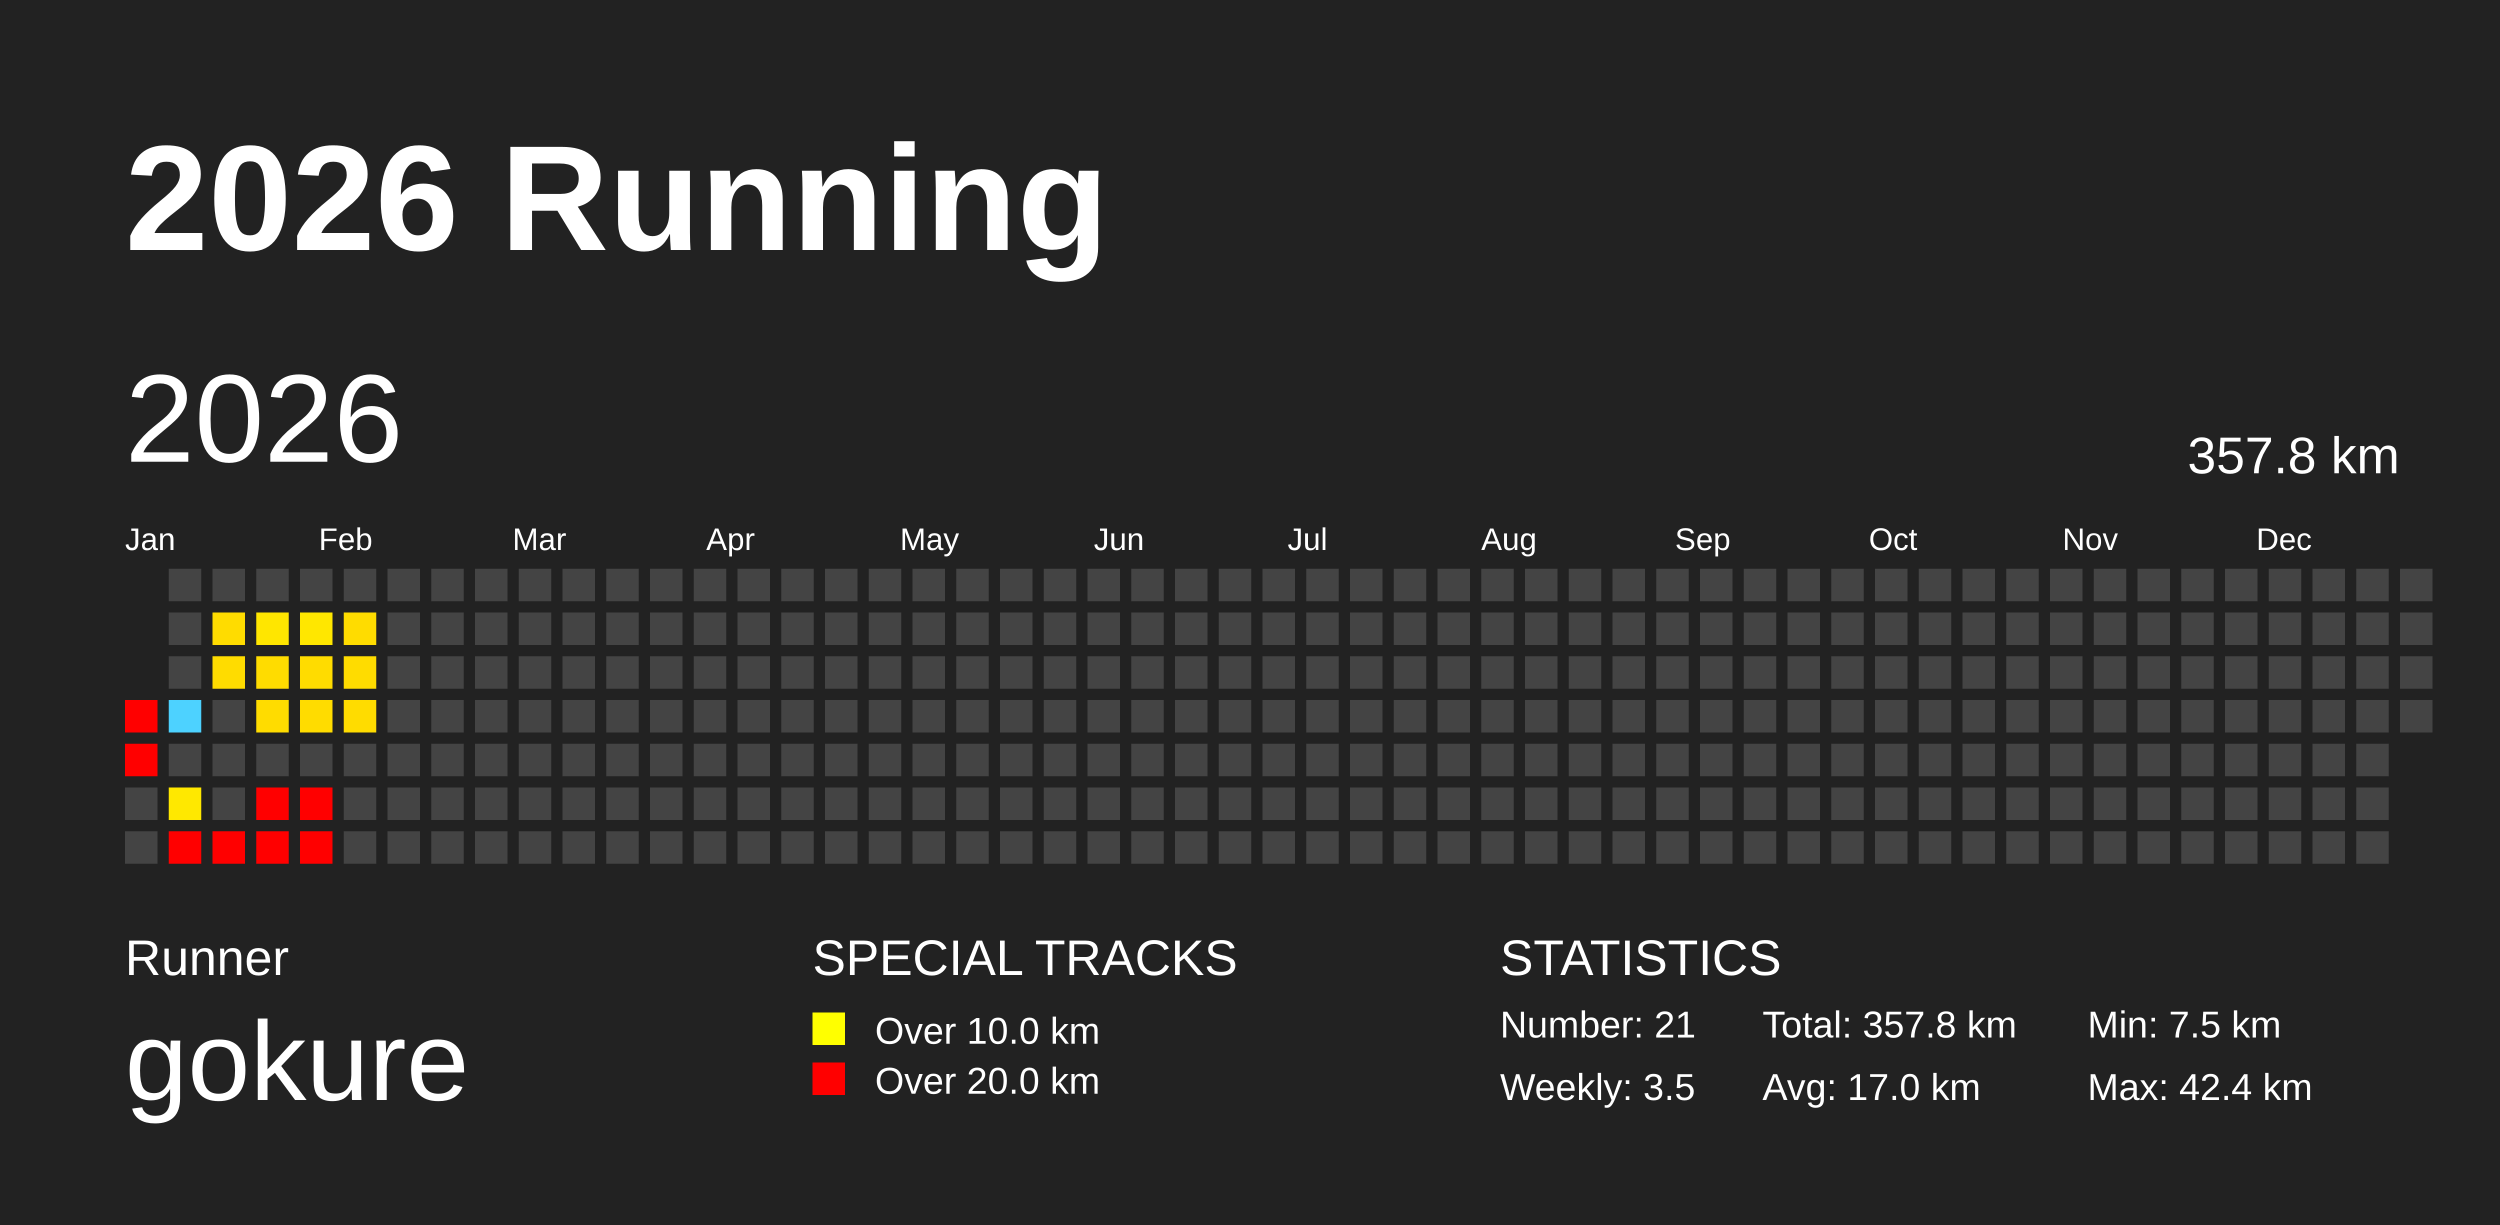
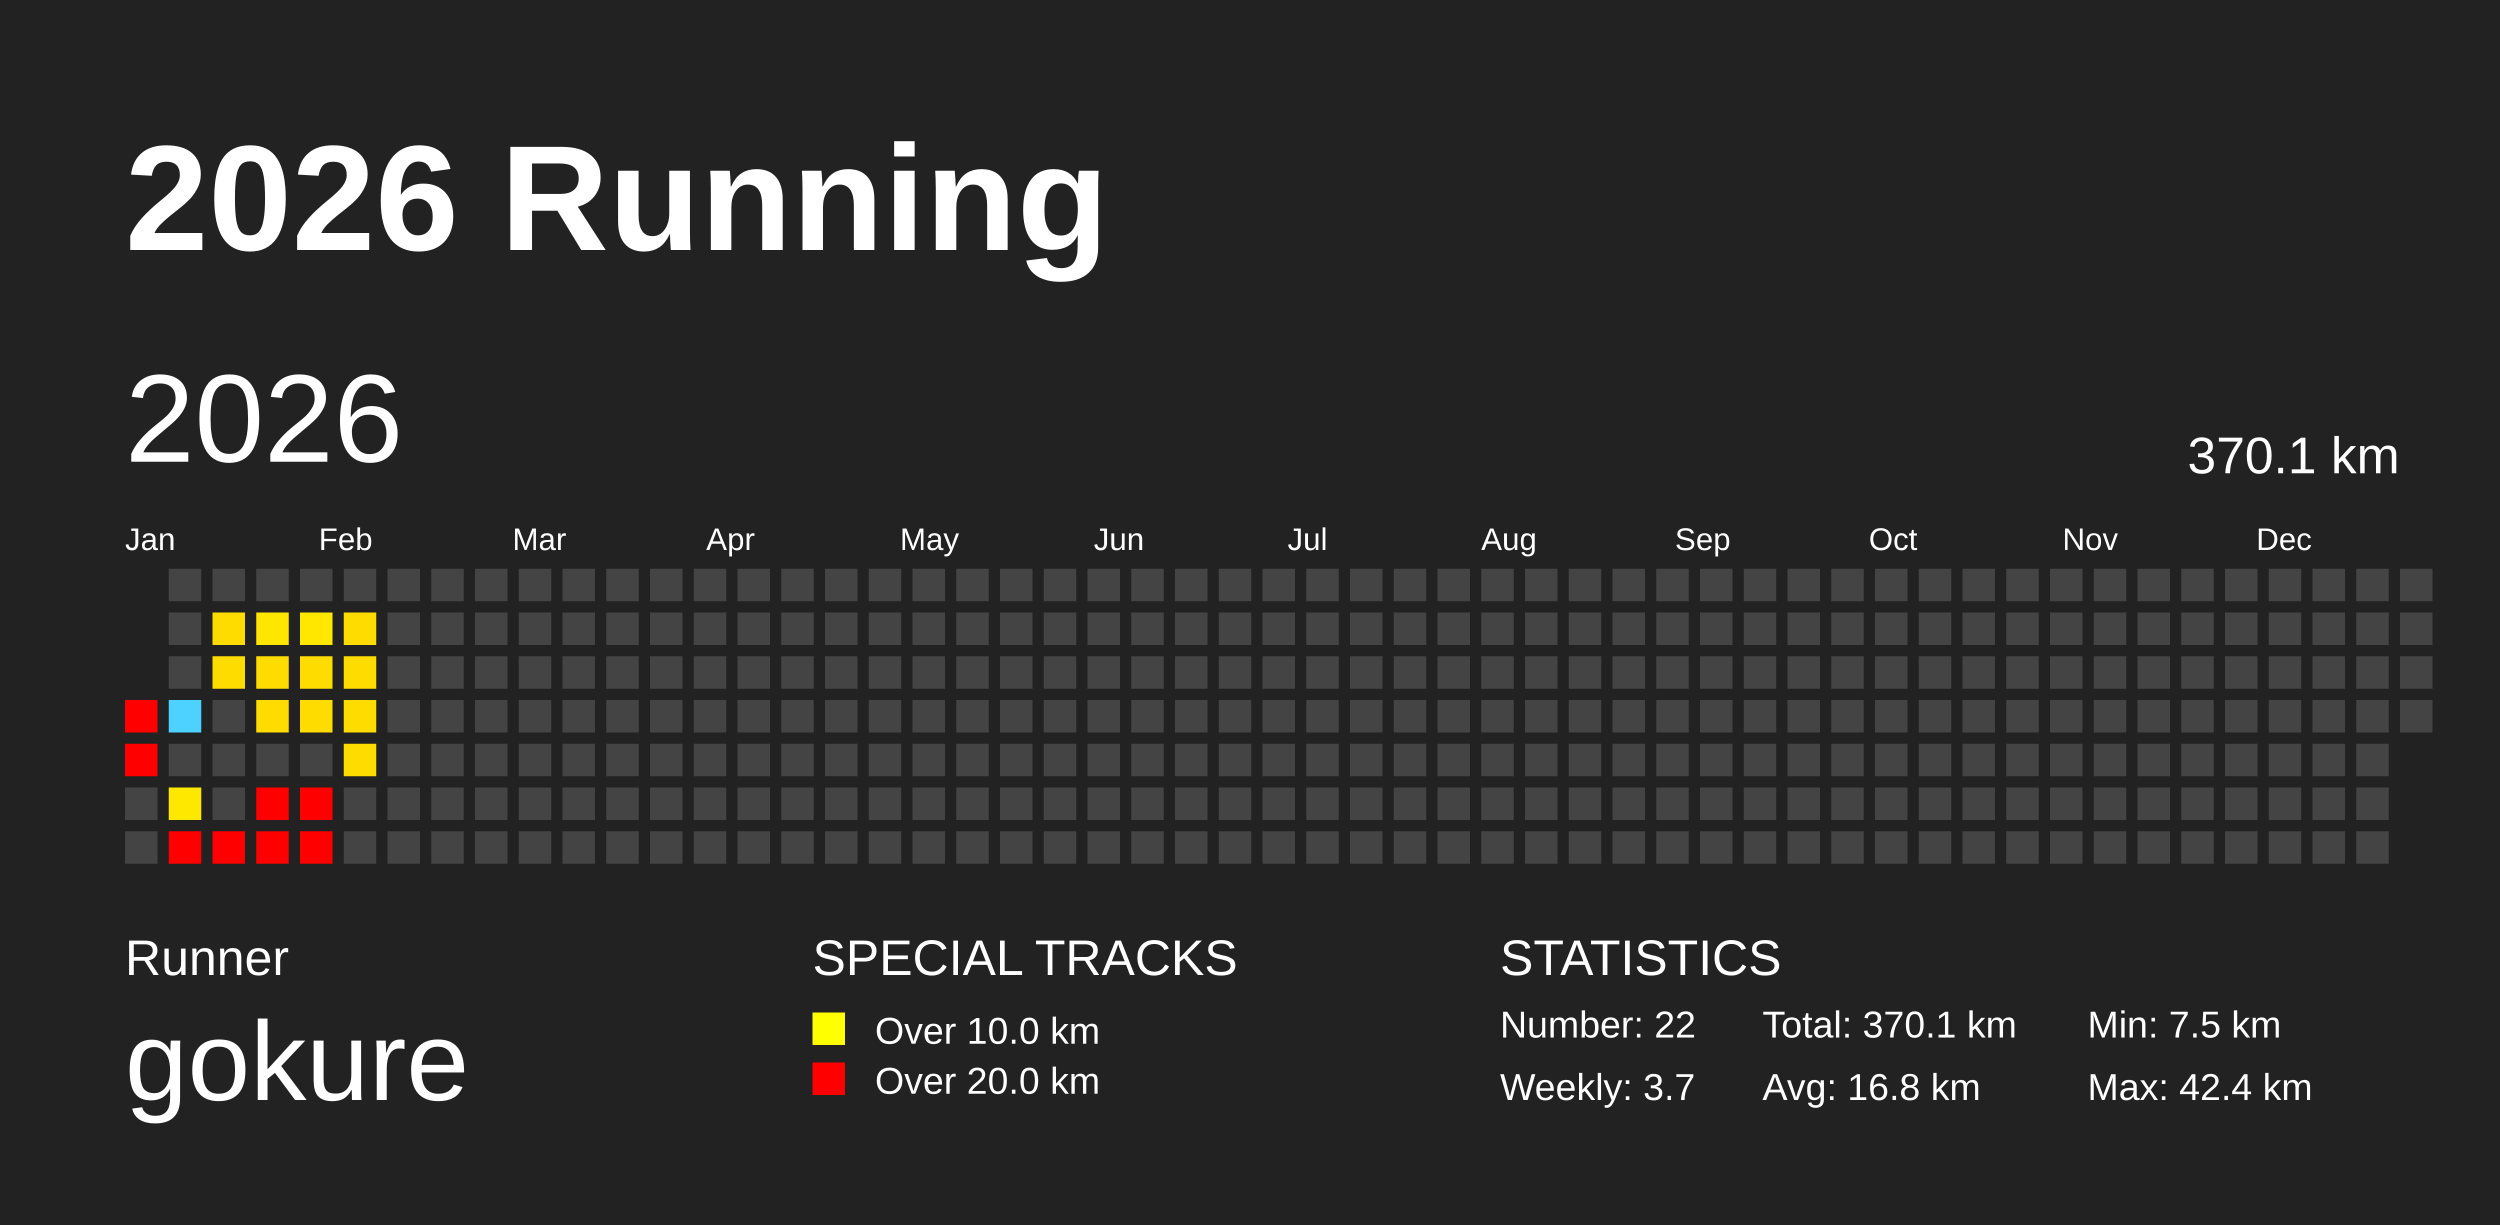
<svg xmlns="http://www.w3.org/2000/svg" baseProfile="full" height="98mm" version="1.1" viewBox="0,0,200,98" width="200mm">
  <defs />
  <rect fill="#222222" height="98" width="200" x="0" y="0" />
  <text fill="#FFFFFF" style="font-size:12px; font-family:Arial; font-weight:bold;" x="10" y="20">2026 Running</text>
  <text fill="#FFFFFF" style="font-size:4px; font-family:Arial" x="10" y="78">Runner</text>
  <text fill="#FFFFFF" style="font-size:9px; font-family:Arial" x="10" y="88">gokure</text>
  <text fill="#FFFFFF" style="font-size:4px; font-family:Arial" x="65" y="78">SPECIAL TRACKS</text>
  <rect fill="yellow" height="2.6" width="2.6" x="65" y="81" />
  <text fill="#FFFFFF" style="font-size:3px; font-family:Arial" x="70" y="83.5">Over 10.0 km</text>
  <rect fill="red" height="2.6" width="2.6" x="65" y="85" />
  <text fill="#FFFFFF" style="font-size:3px; font-family:Arial" x="70" y="87.5">Over 20.0 km</text>
  <text fill="#FFFFFF" style="font-size:4px; font-family:Arial" x="120" y="78">STATISTICS</text>
-   <text fill="#FFFFFF" style="font-size:3px; font-family:Arial" x="120" y="83">Number: 21</text>
-   <text fill="#FFFFFF" style="font-size:3px; font-family:Arial" x="120" y="88">Weekly: 3.5</text>
-   <text fill="#FFFFFF" style="font-size:3px; font-family:Arial" x="141" y="83">Total: 357.8 km</text>
-   <text fill="#FFFFFF" style="font-size:3px; font-family:Arial" x="141" y="88">Avg: 17.0 km</text>
+   <text fill="#FFFFFF" style="font-size:3px; font-family:Arial" x="120" y="83">Number: 22</text>
+   <text fill="#FFFFFF" style="font-size:3px; font-family:Arial" x="120" y="88">Weekly: 3.7</text>
+   <text fill="#FFFFFF" style="font-size:3px; font-family:Arial" x="141" y="83">Total: 370.1 km</text>
+   <text fill="#FFFFFF" style="font-size:3px; font-family:Arial" x="141" y="88">Avg: 16.8 km</text>
  <text fill="#FFFFFF" style="font-size:3px; font-family:Arial" x="167" y="83">Min: 7.5 km</text>
  <text fill="#FFFFFF" style="font-size:3px; font-family:Arial" x="167" y="88">Max: 42.4 km</text>
  <text dominant-baseline="hanging" fill="#FFFFFF" style="font-size:10.0px; font-family:Arial;" x="10" y="30">2026</text>
-   <text dominant-baseline="hanging" fill="#FFFFFF" style="font-size:4.125px; font-family:Arial;" x="175" y="35">357.8 km</text>
+   <text dominant-baseline="hanging" fill="#FFFFFF" style="font-size:4.125px; font-family:Arial;" x="175" y="35">370.1 km</text>
  <text fill="#FFFFFF" style="font-size:2.5px; font-family:Arial" x="10.0" y="44">Jan</text>
  <text fill="#FFFFFF" style="font-size:2.5px; font-family:Arial" x="25.5" y="44">Feb</text>
  <text fill="#FFFFFF" style="font-size:2.5px; font-family:Arial" x="41.0" y="44">Mar</text>
  <text fill="#FFFFFF" style="font-size:2.5px; font-family:Arial" x="56.5" y="44">Apr</text>
  <text fill="#FFFFFF" style="font-size:2.5px; font-family:Arial" x="72.0" y="44">May</text>
  <text fill="#FFFFFF" style="font-size:2.5px; font-family:Arial" x="87.5" y="44">Jun</text>
  <text fill="#FFFFFF" style="font-size:2.5px; font-family:Arial" x="103.0" y="44">Jul</text>
  <text fill="#FFFFFF" style="font-size:2.5px; font-family:Arial" x="118.5" y="44">Aug</text>
  <text fill="#FFFFFF" style="font-size:2.5px; font-family:Arial" x="134.0" y="44">Sep</text>
  <text fill="#FFFFFF" style="font-size:2.5px; font-family:Arial" x="149.5" y="44">Oct</text>
  <text fill="#FFFFFF" style="font-size:2.5px; font-family:Arial" x="165.0" y="44">Nov</text>
  <text fill="#FFFFFF" style="font-size:2.5px; font-family:Arial" x="180.5" y="44">Dec</text>
  <rect fill="red" height="2.6" width="2.6" x="10.0" y="56.0" />
  <rect fill="red" height="2.6" width="2.6" x="10.0" y="59.5" />
  <rect fill="#444444" height="2.6" width="2.6" x="10.0" y="63.0" />
  <rect fill="#444444" height="2.6" width="2.6" x="10.0" y="66.5" />
  <rect fill="#444444" height="2.6" width="2.6" x="13.5" y="45.5" />
  <rect fill="#444444" height="2.6" width="2.6" x="13.5" y="49.0" />
  <rect fill="#444444" height="2.6" width="2.6" x="13.5" y="52.5" />
  <rect fill="#4dd2ff" height="2.6" width="2.6" x="13.5" y="56.0" />
  <rect fill="#444444" height="2.6" width="2.6" x="13.5" y="59.5" />
  <rect fill="#ffe800" height="2.6" width="2.6" x="13.5" y="63.0" />
  <rect fill="red" height="2.6" width="2.6" x="13.5" y="66.5" />
  <rect fill="#444444" height="2.6" width="2.6" x="17.0" y="45.5" />
  <rect fill="#ffdc00" height="2.6" width="2.6" x="17.0" y="49.0" />
  <rect fill="#ffdc00" height="2.6" width="2.6" x="17.0" y="52.5" />
  <rect fill="#444444" height="2.6" width="2.6" x="17.0" y="56.0" />
  <rect fill="#444444" height="2.6" width="2.6" x="17.0" y="59.5" />
  <rect fill="#444444" height="2.6" width="2.6" x="17.0" y="63.0" />
  <rect fill="red" height="2.6" width="2.6" x="17.0" y="66.5" />
  <rect fill="#444444" height="2.6" width="2.6" x="20.5" y="45.5" />
  <rect fill="#ffe600" height="2.6" width="2.6" x="20.5" y="49.0" />
  <rect fill="#ffdc00" height="2.6" width="2.6" x="20.5" y="52.5" />
  <rect fill="#ffdc00" height="2.6" width="2.6" x="20.5" y="56.0" />
  <rect fill="#444444" height="2.6" width="2.6" x="20.5" y="59.5" />
  <rect fill="red" height="2.6" width="2.6" x="20.5" y="63.0" />
  <rect fill="red" height="2.6" width="2.6" x="20.5" y="66.5" />
  <rect fill="#444444" height="2.6" width="2.6" x="24.0" y="45.5" />
  <rect fill="#ffe700" height="2.6" width="2.6" x="24.0" y="49.0" />
  <rect fill="#ffdc00" height="2.6" width="2.6" x="24.0" y="52.5" />
  <rect fill="#ffdc00" height="2.6" width="2.6" x="24.0" y="56.0" />
  <rect fill="#444444" height="2.6" width="2.6" x="24.0" y="59.5" />
  <rect fill="red" height="2.6" width="2.6" x="24.0" y="63.0" />
  <rect fill="red" height="2.6" width="2.6" x="24.0" y="66.5" />
  <rect fill="#444444" height="2.6" width="2.6" x="27.5" y="45.5" />
  <rect fill="#ffdc00" height="2.6" width="2.6" x="27.5" y="49.0" />
  <rect fill="#ffdc00" height="2.6" width="2.6" x="27.5" y="52.5" />
  <rect fill="#ffdc00" height="2.6" width="2.6" x="27.5" y="56.0" />
-   <rect fill="#444444" height="2.6" width="2.6" x="27.5" y="59.5" />
+   <rect fill="#ffdc00" height="2.6" width="2.6" x="27.5" y="59.5" />
  <rect fill="#444444" height="2.6" width="2.6" x="27.5" y="63.0" />
  <rect fill="#444444" height="2.6" width="2.6" x="27.5" y="66.5" />
  <rect fill="#444444" height="2.6" width="2.6" x="31.0" y="45.5" />
  <rect fill="#444444" height="2.6" width="2.6" x="31.0" y="49.0" />
  <rect fill="#444444" height="2.6" width="2.6" x="31.0" y="52.5" />
  <rect fill="#444444" height="2.6" width="2.6" x="31.0" y="56.0" />
  <rect fill="#444444" height="2.6" width="2.6" x="31.0" y="59.5" />
  <rect fill="#444444" height="2.6" width="2.6" x="31.0" y="63.0" />
  <rect fill="#444444" height="2.6" width="2.6" x="31.0" y="66.5" />
  <rect fill="#444444" height="2.6" width="2.6" x="34.5" y="45.5" />
  <rect fill="#444444" height="2.6" width="2.6" x="34.5" y="49.0" />
  <rect fill="#444444" height="2.6" width="2.6" x="34.5" y="52.5" />
  <rect fill="#444444" height="2.6" width="2.6" x="34.5" y="56.0" />
  <rect fill="#444444" height="2.6" width="2.6" x="34.5" y="59.5" />
  <rect fill="#444444" height="2.6" width="2.6" x="34.5" y="63.0" />
  <rect fill="#444444" height="2.6" width="2.6" x="34.5" y="66.5" />
  <rect fill="#444444" height="2.6" width="2.6" x="38.0" y="45.5" />
  <rect fill="#444444" height="2.6" width="2.6" x="38.0" y="49.0" />
  <rect fill="#444444" height="2.6" width="2.6" x="38.0" y="52.5" />
  <rect fill="#444444" height="2.6" width="2.6" x="38.0" y="56.0" />
  <rect fill="#444444" height="2.6" width="2.6" x="38.0" y="59.5" />
  <rect fill="#444444" height="2.6" width="2.6" x="38.0" y="63.0" />
  <rect fill="#444444" height="2.6" width="2.6" x="38.0" y="66.5" />
  <rect fill="#444444" height="2.6" width="2.6" x="41.5" y="45.5" />
  <rect fill="#444444" height="2.6" width="2.6" x="41.5" y="49.0" />
  <rect fill="#444444" height="2.6" width="2.6" x="41.5" y="52.5" />
  <rect fill="#444444" height="2.6" width="2.6" x="41.5" y="56.0" />
  <rect fill="#444444" height="2.6" width="2.6" x="41.5" y="59.5" />
  <rect fill="#444444" height="2.6" width="2.6" x="41.5" y="63.0" />
  <rect fill="#444444" height="2.6" width="2.6" x="41.5" y="66.5" />
  <rect fill="#444444" height="2.6" width="2.6" x="45.0" y="45.5" />
  <rect fill="#444444" height="2.6" width="2.6" x="45.0" y="49.0" />
  <rect fill="#444444" height="2.6" width="2.6" x="45.0" y="52.5" />
  <rect fill="#444444" height="2.6" width="2.6" x="45.0" y="56.0" />
  <rect fill="#444444" height="2.6" width="2.6" x="45.0" y="59.5" />
  <rect fill="#444444" height="2.6" width="2.6" x="45.0" y="63.0" />
  <rect fill="#444444" height="2.6" width="2.6" x="45.0" y="66.5" />
  <rect fill="#444444" height="2.6" width="2.6" x="48.5" y="45.5" />
  <rect fill="#444444" height="2.6" width="2.6" x="48.5" y="49.0" />
  <rect fill="#444444" height="2.6" width="2.6" x="48.5" y="52.5" />
  <rect fill="#444444" height="2.6" width="2.6" x="48.5" y="56.0" />
  <rect fill="#444444" height="2.6" width="2.6" x="48.5" y="59.5" />
  <rect fill="#444444" height="2.6" width="2.6" x="48.5" y="63.0" />
  <rect fill="#444444" height="2.6" width="2.6" x="48.5" y="66.5" />
  <rect fill="#444444" height="2.6" width="2.6" x="52.0" y="45.5" />
  <rect fill="#444444" height="2.6" width="2.6" x="52.0" y="49.0" />
  <rect fill="#444444" height="2.6" width="2.6" x="52.0" y="52.5" />
  <rect fill="#444444" height="2.6" width="2.6" x="52.0" y="56.0" />
  <rect fill="#444444" height="2.6" width="2.6" x="52.0" y="59.5" />
  <rect fill="#444444" height="2.6" width="2.6" x="52.0" y="63.0" />
  <rect fill="#444444" height="2.6" width="2.6" x="52.0" y="66.5" />
  <rect fill="#444444" height="2.6" width="2.6" x="55.5" y="45.5" />
  <rect fill="#444444" height="2.6" width="2.6" x="55.5" y="49.0" />
  <rect fill="#444444" height="2.6" width="2.6" x="55.5" y="52.5" />
  <rect fill="#444444" height="2.6" width="2.6" x="55.5" y="56.0" />
  <rect fill="#444444" height="2.6" width="2.6" x="55.5" y="59.5" />
  <rect fill="#444444" height="2.6" width="2.6" x="55.5" y="63.0" />
  <rect fill="#444444" height="2.6" width="2.6" x="55.5" y="66.5" />
  <rect fill="#444444" height="2.6" width="2.6" x="59.0" y="45.5" />
  <rect fill="#444444" height="2.6" width="2.6" x="59.0" y="49.0" />
  <rect fill="#444444" height="2.6" width="2.6" x="59.0" y="52.5" />
  <rect fill="#444444" height="2.6" width="2.6" x="59.0" y="56.0" />
  <rect fill="#444444" height="2.6" width="2.6" x="59.0" y="59.5" />
  <rect fill="#444444" height="2.6" width="2.6" x="59.0" y="63.0" />
  <rect fill="#444444" height="2.6" width="2.6" x="59.0" y="66.5" />
  <rect fill="#444444" height="2.6" width="2.6" x="62.5" y="45.5" />
  <rect fill="#444444" height="2.6" width="2.6" x="62.5" y="49.0" />
  <rect fill="#444444" height="2.6" width="2.6" x="62.5" y="52.5" />
  <rect fill="#444444" height="2.6" width="2.6" x="62.5" y="56.0" />
  <rect fill="#444444" height="2.6" width="2.6" x="62.5" y="59.5" />
  <rect fill="#444444" height="2.6" width="2.6" x="62.5" y="63.0" />
  <rect fill="#444444" height="2.6" width="2.6" x="62.5" y="66.5" />
  <rect fill="#444444" height="2.6" width="2.6" x="66.0" y="45.5" />
  <rect fill="#444444" height="2.6" width="2.6" x="66.0" y="49.0" />
  <rect fill="#444444" height="2.6" width="2.6" x="66.0" y="52.5" />
  <rect fill="#444444" height="2.6" width="2.6" x="66.0" y="56.0" />
  <rect fill="#444444" height="2.6" width="2.6" x="66.0" y="59.5" />
  <rect fill="#444444" height="2.6" width="2.6" x="66.0" y="63.0" />
  <rect fill="#444444" height="2.6" width="2.6" x="66.0" y="66.5" />
  <rect fill="#444444" height="2.6" width="2.6" x="69.5" y="45.5" />
  <rect fill="#444444" height="2.6" width="2.6" x="69.5" y="49.0" />
  <rect fill="#444444" height="2.6" width="2.6" x="69.5" y="52.5" />
  <rect fill="#444444" height="2.6" width="2.6" x="69.5" y="56.0" />
  <rect fill="#444444" height="2.6" width="2.6" x="69.5" y="59.5" />
  <rect fill="#444444" height="2.6" width="2.6" x="69.5" y="63.0" />
  <rect fill="#444444" height="2.6" width="2.6" x="69.5" y="66.5" />
  <rect fill="#444444" height="2.6" width="2.6" x="73.0" y="45.5" />
  <rect fill="#444444" height="2.6" width="2.6" x="73.0" y="49.0" />
  <rect fill="#444444" height="2.6" width="2.6" x="73.0" y="52.5" />
  <rect fill="#444444" height="2.6" width="2.6" x="73.0" y="56.0" />
  <rect fill="#444444" height="2.6" width="2.6" x="73.0" y="59.5" />
  <rect fill="#444444" height="2.6" width="2.6" x="73.0" y="63.0" />
  <rect fill="#444444" height="2.6" width="2.6" x="73.0" y="66.5" />
  <rect fill="#444444" height="2.6" width="2.6" x="76.5" y="45.5" />
  <rect fill="#444444" height="2.6" width="2.6" x="76.5" y="49.0" />
  <rect fill="#444444" height="2.6" width="2.6" x="76.5" y="52.5" />
  <rect fill="#444444" height="2.6" width="2.6" x="76.5" y="56.0" />
  <rect fill="#444444" height="2.6" width="2.6" x="76.5" y="59.5" />
  <rect fill="#444444" height="2.6" width="2.6" x="76.5" y="63.0" />
  <rect fill="#444444" height="2.6" width="2.6" x="76.5" y="66.5" />
  <rect fill="#444444" height="2.6" width="2.6" x="80.0" y="45.5" />
  <rect fill="#444444" height="2.6" width="2.6" x="80.0" y="49.0" />
  <rect fill="#444444" height="2.6" width="2.6" x="80.0" y="52.5" />
  <rect fill="#444444" height="2.6" width="2.6" x="80.0" y="56.0" />
  <rect fill="#444444" height="2.6" width="2.6" x="80.0" y="59.5" />
  <rect fill="#444444" height="2.6" width="2.6" x="80.0" y="63.0" />
  <rect fill="#444444" height="2.6" width="2.6" x="80.0" y="66.5" />
  <rect fill="#444444" height="2.6" width="2.6" x="83.5" y="45.5" />
  <rect fill="#444444" height="2.6" width="2.6" x="83.5" y="49.0" />
  <rect fill="#444444" height="2.6" width="2.6" x="83.5" y="52.5" />
  <rect fill="#444444" height="2.6" width="2.6" x="83.5" y="56.0" />
  <rect fill="#444444" height="2.6" width="2.6" x="83.5" y="59.5" />
  <rect fill="#444444" height="2.6" width="2.6" x="83.5" y="63.0" />
  <rect fill="#444444" height="2.6" width="2.6" x="83.5" y="66.5" />
  <rect fill="#444444" height="2.6" width="2.6" x="87.0" y="45.5" />
  <rect fill="#444444" height="2.6" width="2.6" x="87.0" y="49.0" />
  <rect fill="#444444" height="2.6" width="2.6" x="87.0" y="52.5" />
  <rect fill="#444444" height="2.6" width="2.6" x="87.0" y="56.0" />
  <rect fill="#444444" height="2.6" width="2.6" x="87.0" y="59.5" />
  <rect fill="#444444" height="2.6" width="2.6" x="87.0" y="63.0" />
  <rect fill="#444444" height="2.6" width="2.6" x="87.0" y="66.5" />
  <rect fill="#444444" height="2.6" width="2.6" x="90.5" y="45.5" />
  <rect fill="#444444" height="2.6" width="2.6" x="90.5" y="49.0" />
  <rect fill="#444444" height="2.6" width="2.6" x="90.5" y="52.5" />
  <rect fill="#444444" height="2.6" width="2.6" x="90.5" y="56.0" />
  <rect fill="#444444" height="2.6" width="2.6" x="90.5" y="59.5" />
  <rect fill="#444444" height="2.6" width="2.6" x="90.5" y="63.0" />
  <rect fill="#444444" height="2.6" width="2.6" x="90.5" y="66.5" />
  <rect fill="#444444" height="2.6" width="2.6" x="94.0" y="45.5" />
  <rect fill="#444444" height="2.6" width="2.6" x="94.0" y="49.0" />
  <rect fill="#444444" height="2.6" width="2.6" x="94.0" y="52.5" />
  <rect fill="#444444" height="2.6" width="2.6" x="94.0" y="56.0" />
  <rect fill="#444444" height="2.6" width="2.6" x="94.0" y="59.5" />
  <rect fill="#444444" height="2.6" width="2.6" x="94.0" y="63.0" />
  <rect fill="#444444" height="2.6" width="2.6" x="94.0" y="66.5" />
  <rect fill="#444444" height="2.6" width="2.6" x="97.5" y="45.5" />
  <rect fill="#444444" height="2.6" width="2.6" x="97.5" y="49.0" />
  <rect fill="#444444" height="2.6" width="2.6" x="97.5" y="52.5" />
  <rect fill="#444444" height="2.6" width="2.6" x="97.5" y="56.0" />
  <rect fill="#444444" height="2.6" width="2.6" x="97.5" y="59.5" />
  <rect fill="#444444" height="2.6" width="2.6" x="97.5" y="63.0" />
  <rect fill="#444444" height="2.6" width="2.6" x="97.5" y="66.5" />
  <rect fill="#444444" height="2.6" width="2.6" x="101.0" y="45.5" />
  <rect fill="#444444" height="2.6" width="2.6" x="101.0" y="49.0" />
  <rect fill="#444444" height="2.6" width="2.6" x="101.0" y="52.5" />
  <rect fill="#444444" height="2.6" width="2.6" x="101.0" y="56.0" />
  <rect fill="#444444" height="2.6" width="2.6" x="101.0" y="59.5" />
  <rect fill="#444444" height="2.6" width="2.6" x="101.0" y="63.0" />
  <rect fill="#444444" height="2.6" width="2.6" x="101.0" y="66.5" />
  <rect fill="#444444" height="2.6" width="2.6" x="104.5" y="45.5" />
  <rect fill="#444444" height="2.6" width="2.6" x="104.5" y="49.0" />
  <rect fill="#444444" height="2.6" width="2.6" x="104.5" y="52.5" />
  <rect fill="#444444" height="2.6" width="2.6" x="104.5" y="56.0" />
  <rect fill="#444444" height="2.6" width="2.6" x="104.5" y="59.5" />
  <rect fill="#444444" height="2.6" width="2.6" x="104.5" y="63.0" />
  <rect fill="#444444" height="2.6" width="2.6" x="104.5" y="66.5" />
  <rect fill="#444444" height="2.6" width="2.6" x="108.0" y="45.5" />
  <rect fill="#444444" height="2.6" width="2.6" x="108.0" y="49.0" />
  <rect fill="#444444" height="2.6" width="2.6" x="108.0" y="52.5" />
  <rect fill="#444444" height="2.6" width="2.6" x="108.0" y="56.0" />
  <rect fill="#444444" height="2.6" width="2.6" x="108.0" y="59.5" />
  <rect fill="#444444" height="2.6" width="2.6" x="108.0" y="63.0" />
  <rect fill="#444444" height="2.6" width="2.6" x="108.0" y="66.5" />
  <rect fill="#444444" height="2.6" width="2.6" x="111.5" y="45.5" />
  <rect fill="#444444" height="2.6" width="2.6" x="111.5" y="49.0" />
  <rect fill="#444444" height="2.6" width="2.6" x="111.5" y="52.5" />
  <rect fill="#444444" height="2.6" width="2.6" x="111.5" y="56.0" />
  <rect fill="#444444" height="2.6" width="2.6" x="111.5" y="59.5" />
  <rect fill="#444444" height="2.6" width="2.6" x="111.5" y="63.0" />
  <rect fill="#444444" height="2.6" width="2.6" x="111.5" y="66.5" />
  <rect fill="#444444" height="2.6" width="2.6" x="115.0" y="45.5" />
  <rect fill="#444444" height="2.6" width="2.6" x="115.0" y="49.0" />
  <rect fill="#444444" height="2.6" width="2.6" x="115.0" y="52.5" />
  <rect fill="#444444" height="2.6" width="2.6" x="115.0" y="56.0" />
  <rect fill="#444444" height="2.6" width="2.6" x="115.0" y="59.5" />
  <rect fill="#444444" height="2.6" width="2.6" x="115.0" y="63.0" />
  <rect fill="#444444" height="2.6" width="2.6" x="115.0" y="66.5" />
  <rect fill="#444444" height="2.6" width="2.6" x="118.5" y="45.5" />
  <rect fill="#444444" height="2.6" width="2.6" x="118.5" y="49.0" />
  <rect fill="#444444" height="2.6" width="2.6" x="118.5" y="52.5" />
  <rect fill="#444444" height="2.6" width="2.6" x="118.5" y="56.0" />
  <rect fill="#444444" height="2.6" width="2.6" x="118.5" y="59.5" />
  <rect fill="#444444" height="2.6" width="2.6" x="118.5" y="63.0" />
  <rect fill="#444444" height="2.6" width="2.6" x="118.5" y="66.5" />
  <rect fill="#444444" height="2.6" width="2.6" x="122.0" y="45.5" />
  <rect fill="#444444" height="2.6" width="2.6" x="122.0" y="49.0" />
  <rect fill="#444444" height="2.6" width="2.6" x="122.0" y="52.5" />
  <rect fill="#444444" height="2.6" width="2.6" x="122.0" y="56.0" />
  <rect fill="#444444" height="2.6" width="2.6" x="122.0" y="59.5" />
  <rect fill="#444444" height="2.6" width="2.6" x="122.0" y="63.0" />
  <rect fill="#444444" height="2.6" width="2.6" x="122.0" y="66.5" />
  <rect fill="#444444" height="2.6" width="2.6" x="125.5" y="45.5" />
  <rect fill="#444444" height="2.6" width="2.6" x="125.5" y="49.0" />
  <rect fill="#444444" height="2.6" width="2.6" x="125.5" y="52.5" />
  <rect fill="#444444" height="2.6" width="2.6" x="125.5" y="56.0" />
  <rect fill="#444444" height="2.6" width="2.6" x="125.5" y="59.5" />
  <rect fill="#444444" height="2.6" width="2.6" x="125.5" y="63.0" />
  <rect fill="#444444" height="2.6" width="2.6" x="125.5" y="66.5" />
  <rect fill="#444444" height="2.6" width="2.6" x="129.0" y="45.5" />
  <rect fill="#444444" height="2.6" width="2.6" x="129.0" y="49.0" />
  <rect fill="#444444" height="2.6" width="2.6" x="129.0" y="52.5" />
  <rect fill="#444444" height="2.6" width="2.6" x="129.0" y="56.0" />
  <rect fill="#444444" height="2.6" width="2.6" x="129.0" y="59.5" />
  <rect fill="#444444" height="2.6" width="2.6" x="129.0" y="63.0" />
  <rect fill="#444444" height="2.6" width="2.6" x="129.0" y="66.5" />
  <rect fill="#444444" height="2.6" width="2.6" x="132.5" y="45.5" />
  <rect fill="#444444" height="2.6" width="2.6" x="132.5" y="49.0" />
  <rect fill="#444444" height="2.6" width="2.6" x="132.5" y="52.5" />
  <rect fill="#444444" height="2.6" width="2.6" x="132.5" y="56.0" />
  <rect fill="#444444" height="2.6" width="2.6" x="132.5" y="59.5" />
  <rect fill="#444444" height="2.6" width="2.6" x="132.5" y="63.0" />
  <rect fill="#444444" height="2.6" width="2.6" x="132.5" y="66.5" />
  <rect fill="#444444" height="2.6" width="2.6" x="136.0" y="45.5" />
  <rect fill="#444444" height="2.6" width="2.6" x="136.0" y="49.0" />
  <rect fill="#444444" height="2.6" width="2.6" x="136.0" y="52.5" />
  <rect fill="#444444" height="2.6" width="2.6" x="136.0" y="56.0" />
  <rect fill="#444444" height="2.6" width="2.6" x="136.0" y="59.5" />
  <rect fill="#444444" height="2.6" width="2.6" x="136.0" y="63.0" />
  <rect fill="#444444" height="2.6" width="2.6" x="136.0" y="66.5" />
  <rect fill="#444444" height="2.6" width="2.6" x="139.5" y="45.5" />
  <rect fill="#444444" height="2.6" width="2.6" x="139.5" y="49.0" />
  <rect fill="#444444" height="2.6" width="2.6" x="139.5" y="52.5" />
  <rect fill="#444444" height="2.6" width="2.6" x="139.5" y="56.0" />
  <rect fill="#444444" height="2.6" width="2.6" x="139.5" y="59.5" />
  <rect fill="#444444" height="2.6" width="2.6" x="139.5" y="63.0" />
  <rect fill="#444444" height="2.6" width="2.6" x="139.5" y="66.5" />
  <rect fill="#444444" height="2.6" width="2.6" x="143.0" y="45.5" />
  <rect fill="#444444" height="2.6" width="2.6" x="143.0" y="49.0" />
  <rect fill="#444444" height="2.6" width="2.6" x="143.0" y="52.5" />
  <rect fill="#444444" height="2.6" width="2.6" x="143.0" y="56.0" />
  <rect fill="#444444" height="2.6" width="2.6" x="143.0" y="59.5" />
  <rect fill="#444444" height="2.6" width="2.6" x="143.0" y="63.0" />
  <rect fill="#444444" height="2.6" width="2.6" x="143.0" y="66.5" />
  <rect fill="#444444" height="2.6" width="2.6" x="146.5" y="45.5" />
  <rect fill="#444444" height="2.6" width="2.6" x="146.5" y="49.0" />
  <rect fill="#444444" height="2.6" width="2.6" x="146.5" y="52.5" />
  <rect fill="#444444" height="2.6" width="2.6" x="146.5" y="56.0" />
  <rect fill="#444444" height="2.6" width="2.6" x="146.5" y="59.5" />
  <rect fill="#444444" height="2.6" width="2.6" x="146.5" y="63.0" />
  <rect fill="#444444" height="2.6" width="2.6" x="146.5" y="66.5" />
  <rect fill="#444444" height="2.6" width="2.6" x="150.0" y="45.5" />
  <rect fill="#444444" height="2.6" width="2.6" x="150.0" y="49.0" />
  <rect fill="#444444" height="2.6" width="2.6" x="150.0" y="52.5" />
  <rect fill="#444444" height="2.6" width="2.6" x="150.0" y="56.0" />
  <rect fill="#444444" height="2.6" width="2.6" x="150.0" y="59.5" />
  <rect fill="#444444" height="2.6" width="2.6" x="150.0" y="63.0" />
  <rect fill="#444444" height="2.6" width="2.6" x="150.0" y="66.5" />
  <rect fill="#444444" height="2.6" width="2.6" x="153.5" y="45.5" />
  <rect fill="#444444" height="2.6" width="2.6" x="153.5" y="49.0" />
  <rect fill="#444444" height="2.6" width="2.6" x="153.5" y="52.5" />
  <rect fill="#444444" height="2.6" width="2.6" x="153.5" y="56.0" />
  <rect fill="#444444" height="2.6" width="2.6" x="153.5" y="59.5" />
  <rect fill="#444444" height="2.6" width="2.6" x="153.5" y="63.0" />
  <rect fill="#444444" height="2.6" width="2.6" x="153.5" y="66.5" />
  <rect fill="#444444" height="2.6" width="2.6" x="157.0" y="45.5" />
  <rect fill="#444444" height="2.6" width="2.6" x="157.0" y="49.0" />
  <rect fill="#444444" height="2.6" width="2.6" x="157.0" y="52.5" />
  <rect fill="#444444" height="2.6" width="2.6" x="157.0" y="56.0" />
  <rect fill="#444444" height="2.6" width="2.6" x="157.0" y="59.5" />
  <rect fill="#444444" height="2.6" width="2.6" x="157.0" y="63.0" />
  <rect fill="#444444" height="2.6" width="2.6" x="157.0" y="66.5" />
  <rect fill="#444444" height="2.6" width="2.6" x="160.5" y="45.5" />
  <rect fill="#444444" height="2.6" width="2.6" x="160.5" y="49.0" />
  <rect fill="#444444" height="2.6" width="2.6" x="160.5" y="52.5" />
  <rect fill="#444444" height="2.6" width="2.6" x="160.5" y="56.0" />
  <rect fill="#444444" height="2.6" width="2.6" x="160.5" y="59.5" />
  <rect fill="#444444" height="2.6" width="2.6" x="160.5" y="63.0" />
  <rect fill="#444444" height="2.6" width="2.6" x="160.5" y="66.5" />
  <rect fill="#444444" height="2.6" width="2.6" x="164.0" y="45.5" />
  <rect fill="#444444" height="2.6" width="2.6" x="164.0" y="49.0" />
  <rect fill="#444444" height="2.6" width="2.6" x="164.0" y="52.5" />
  <rect fill="#444444" height="2.6" width="2.6" x="164.0" y="56.0" />
  <rect fill="#444444" height="2.6" width="2.6" x="164.0" y="59.5" />
  <rect fill="#444444" height="2.6" width="2.6" x="164.0" y="63.0" />
  <rect fill="#444444" height="2.6" width="2.6" x="164.0" y="66.5" />
  <rect fill="#444444" height="2.6" width="2.6" x="167.5" y="45.5" />
  <rect fill="#444444" height="2.6" width="2.6" x="167.5" y="49.0" />
  <rect fill="#444444" height="2.6" width="2.6" x="167.5" y="52.5" />
  <rect fill="#444444" height="2.6" width="2.6" x="167.5" y="56.0" />
  <rect fill="#444444" height="2.6" width="2.6" x="167.5" y="59.5" />
  <rect fill="#444444" height="2.6" width="2.6" x="167.5" y="63.0" />
  <rect fill="#444444" height="2.6" width="2.6" x="167.5" y="66.5" />
  <rect fill="#444444" height="2.6" width="2.6" x="171.0" y="45.5" />
  <rect fill="#444444" height="2.6" width="2.6" x="171.0" y="49.0" />
  <rect fill="#444444" height="2.6" width="2.6" x="171.0" y="52.5" />
  <rect fill="#444444" height="2.6" width="2.6" x="171.0" y="56.0" />
  <rect fill="#444444" height="2.6" width="2.6" x="171.0" y="59.5" />
  <rect fill="#444444" height="2.6" width="2.6" x="171.0" y="63.0" />
  <rect fill="#444444" height="2.6" width="2.6" x="171.0" y="66.5" />
  <rect fill="#444444" height="2.6" width="2.6" x="174.5" y="45.5" />
  <rect fill="#444444" height="2.6" width="2.6" x="174.5" y="49.0" />
  <rect fill="#444444" height="2.6" width="2.6" x="174.5" y="52.5" />
  <rect fill="#444444" height="2.6" width="2.6" x="174.5" y="56.0" />
  <rect fill="#444444" height="2.6" width="2.6" x="174.5" y="59.5" />
  <rect fill="#444444" height="2.6" width="2.6" x="174.5" y="63.0" />
  <rect fill="#444444" height="2.6" width="2.6" x="174.5" y="66.5" />
  <rect fill="#444444" height="2.6" width="2.6" x="178.0" y="45.5" />
  <rect fill="#444444" height="2.6" width="2.6" x="178.0" y="49.0" />
  <rect fill="#444444" height="2.6" width="2.6" x="178.0" y="52.5" />
  <rect fill="#444444" height="2.6" width="2.6" x="178.0" y="56.0" />
  <rect fill="#444444" height="2.6" width="2.6" x="178.0" y="59.5" />
  <rect fill="#444444" height="2.6" width="2.6" x="178.0" y="63.0" />
  <rect fill="#444444" height="2.6" width="2.6" x="178.0" y="66.5" />
  <rect fill="#444444" height="2.6" width="2.6" x="181.5" y="45.5" />
  <rect fill="#444444" height="2.6" width="2.6" x="181.5" y="49.0" />
  <rect fill="#444444" height="2.6" width="2.6" x="181.5" y="52.5" />
  <rect fill="#444444" height="2.6" width="2.6" x="181.5" y="56.0" />
  <rect fill="#444444" height="2.6" width="2.6" x="181.5" y="59.5" />
  <rect fill="#444444" height="2.6" width="2.6" x="181.5" y="63.0" />
  <rect fill="#444444" height="2.6" width="2.6" x="181.5" y="66.5" />
  <rect fill="#444444" height="2.6" width="2.6" x="185.0" y="45.5" />
  <rect fill="#444444" height="2.6" width="2.6" x="185.0" y="49.0" />
  <rect fill="#444444" height="2.6" width="2.6" x="185.0" y="52.5" />
  <rect fill="#444444" height="2.6" width="2.6" x="185.0" y="56.0" />
  <rect fill="#444444" height="2.6" width="2.6" x="185.0" y="59.5" />
  <rect fill="#444444" height="2.6" width="2.6" x="185.0" y="63.0" />
  <rect fill="#444444" height="2.6" width="2.6" x="185.0" y="66.5" />
  <rect fill="#444444" height="2.6" width="2.6" x="188.5" y="45.5" />
  <rect fill="#444444" height="2.6" width="2.6" x="188.5" y="49.0" />
  <rect fill="#444444" height="2.6" width="2.6" x="188.5" y="52.5" />
  <rect fill="#444444" height="2.6" width="2.6" x="188.5" y="56.0" />
  <rect fill="#444444" height="2.6" width="2.6" x="188.5" y="59.5" />
  <rect fill="#444444" height="2.6" width="2.6" x="188.5" y="63.0" />
  <rect fill="#444444" height="2.6" width="2.6" x="188.5" y="66.5" />
  <rect fill="#444444" height="2.6" width="2.6" x="192.0" y="45.5" />
  <rect fill="#444444" height="2.6" width="2.6" x="192.0" y="49.0" />
  <rect fill="#444444" height="2.6" width="2.6" x="192.0" y="52.5" />
  <rect fill="#444444" height="2.6" width="2.6" x="192.0" y="56.0" />
</svg>
